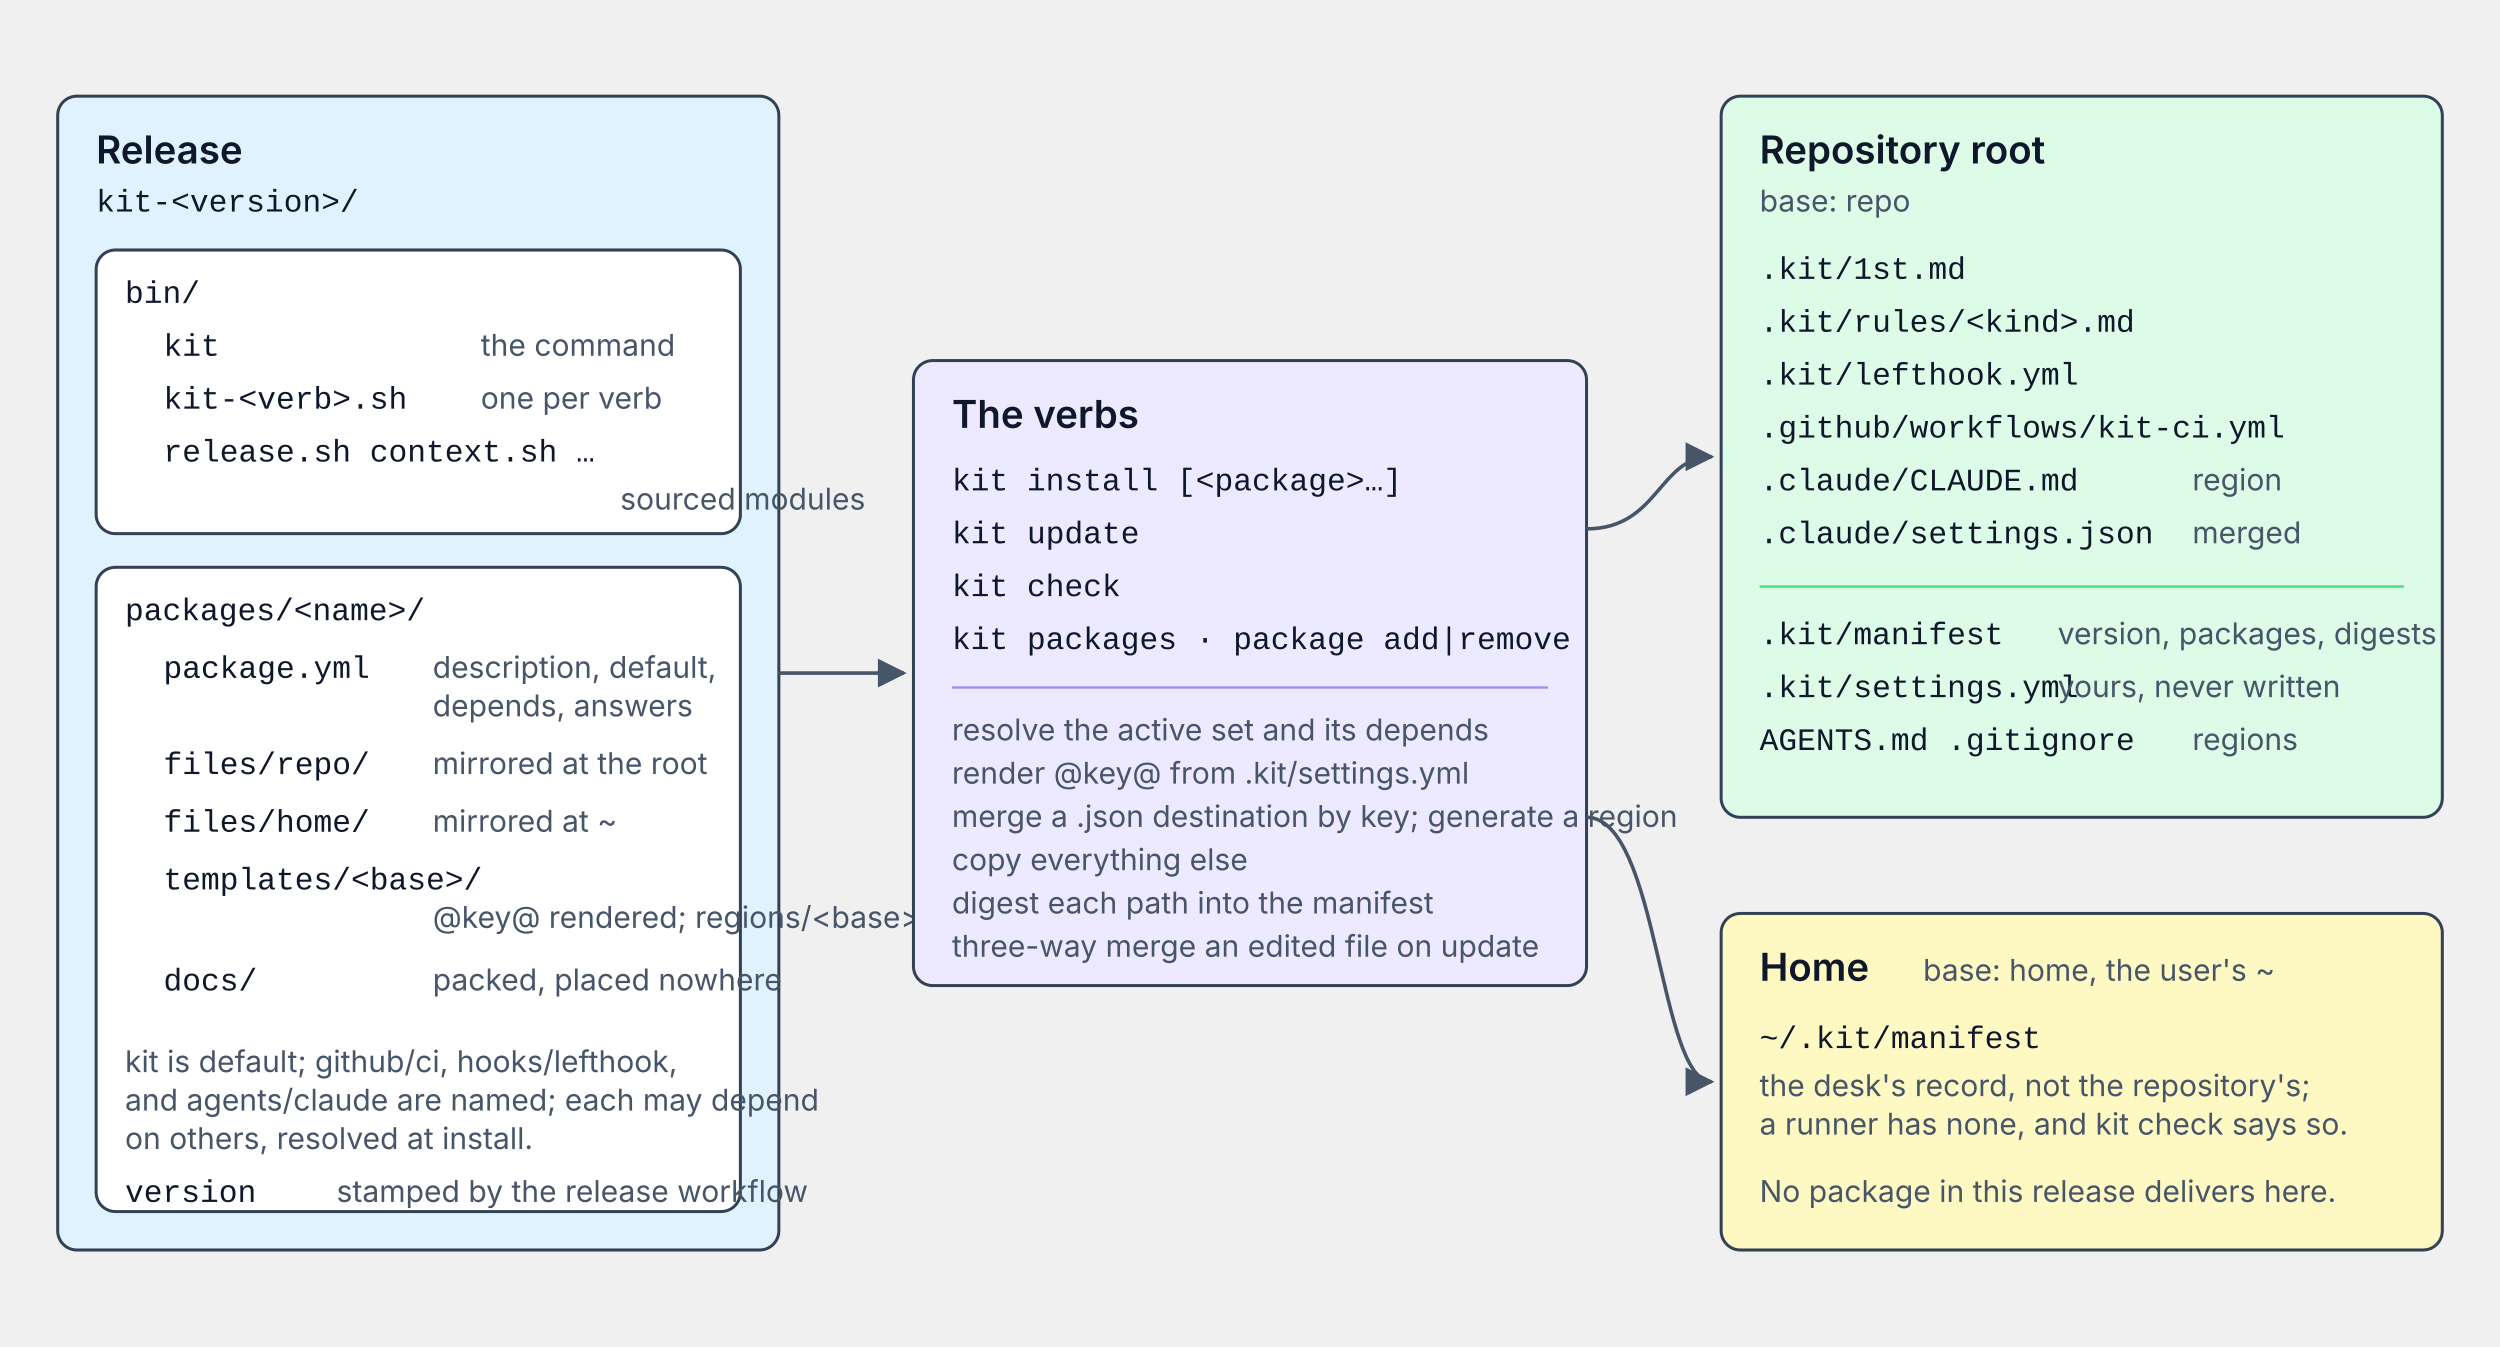
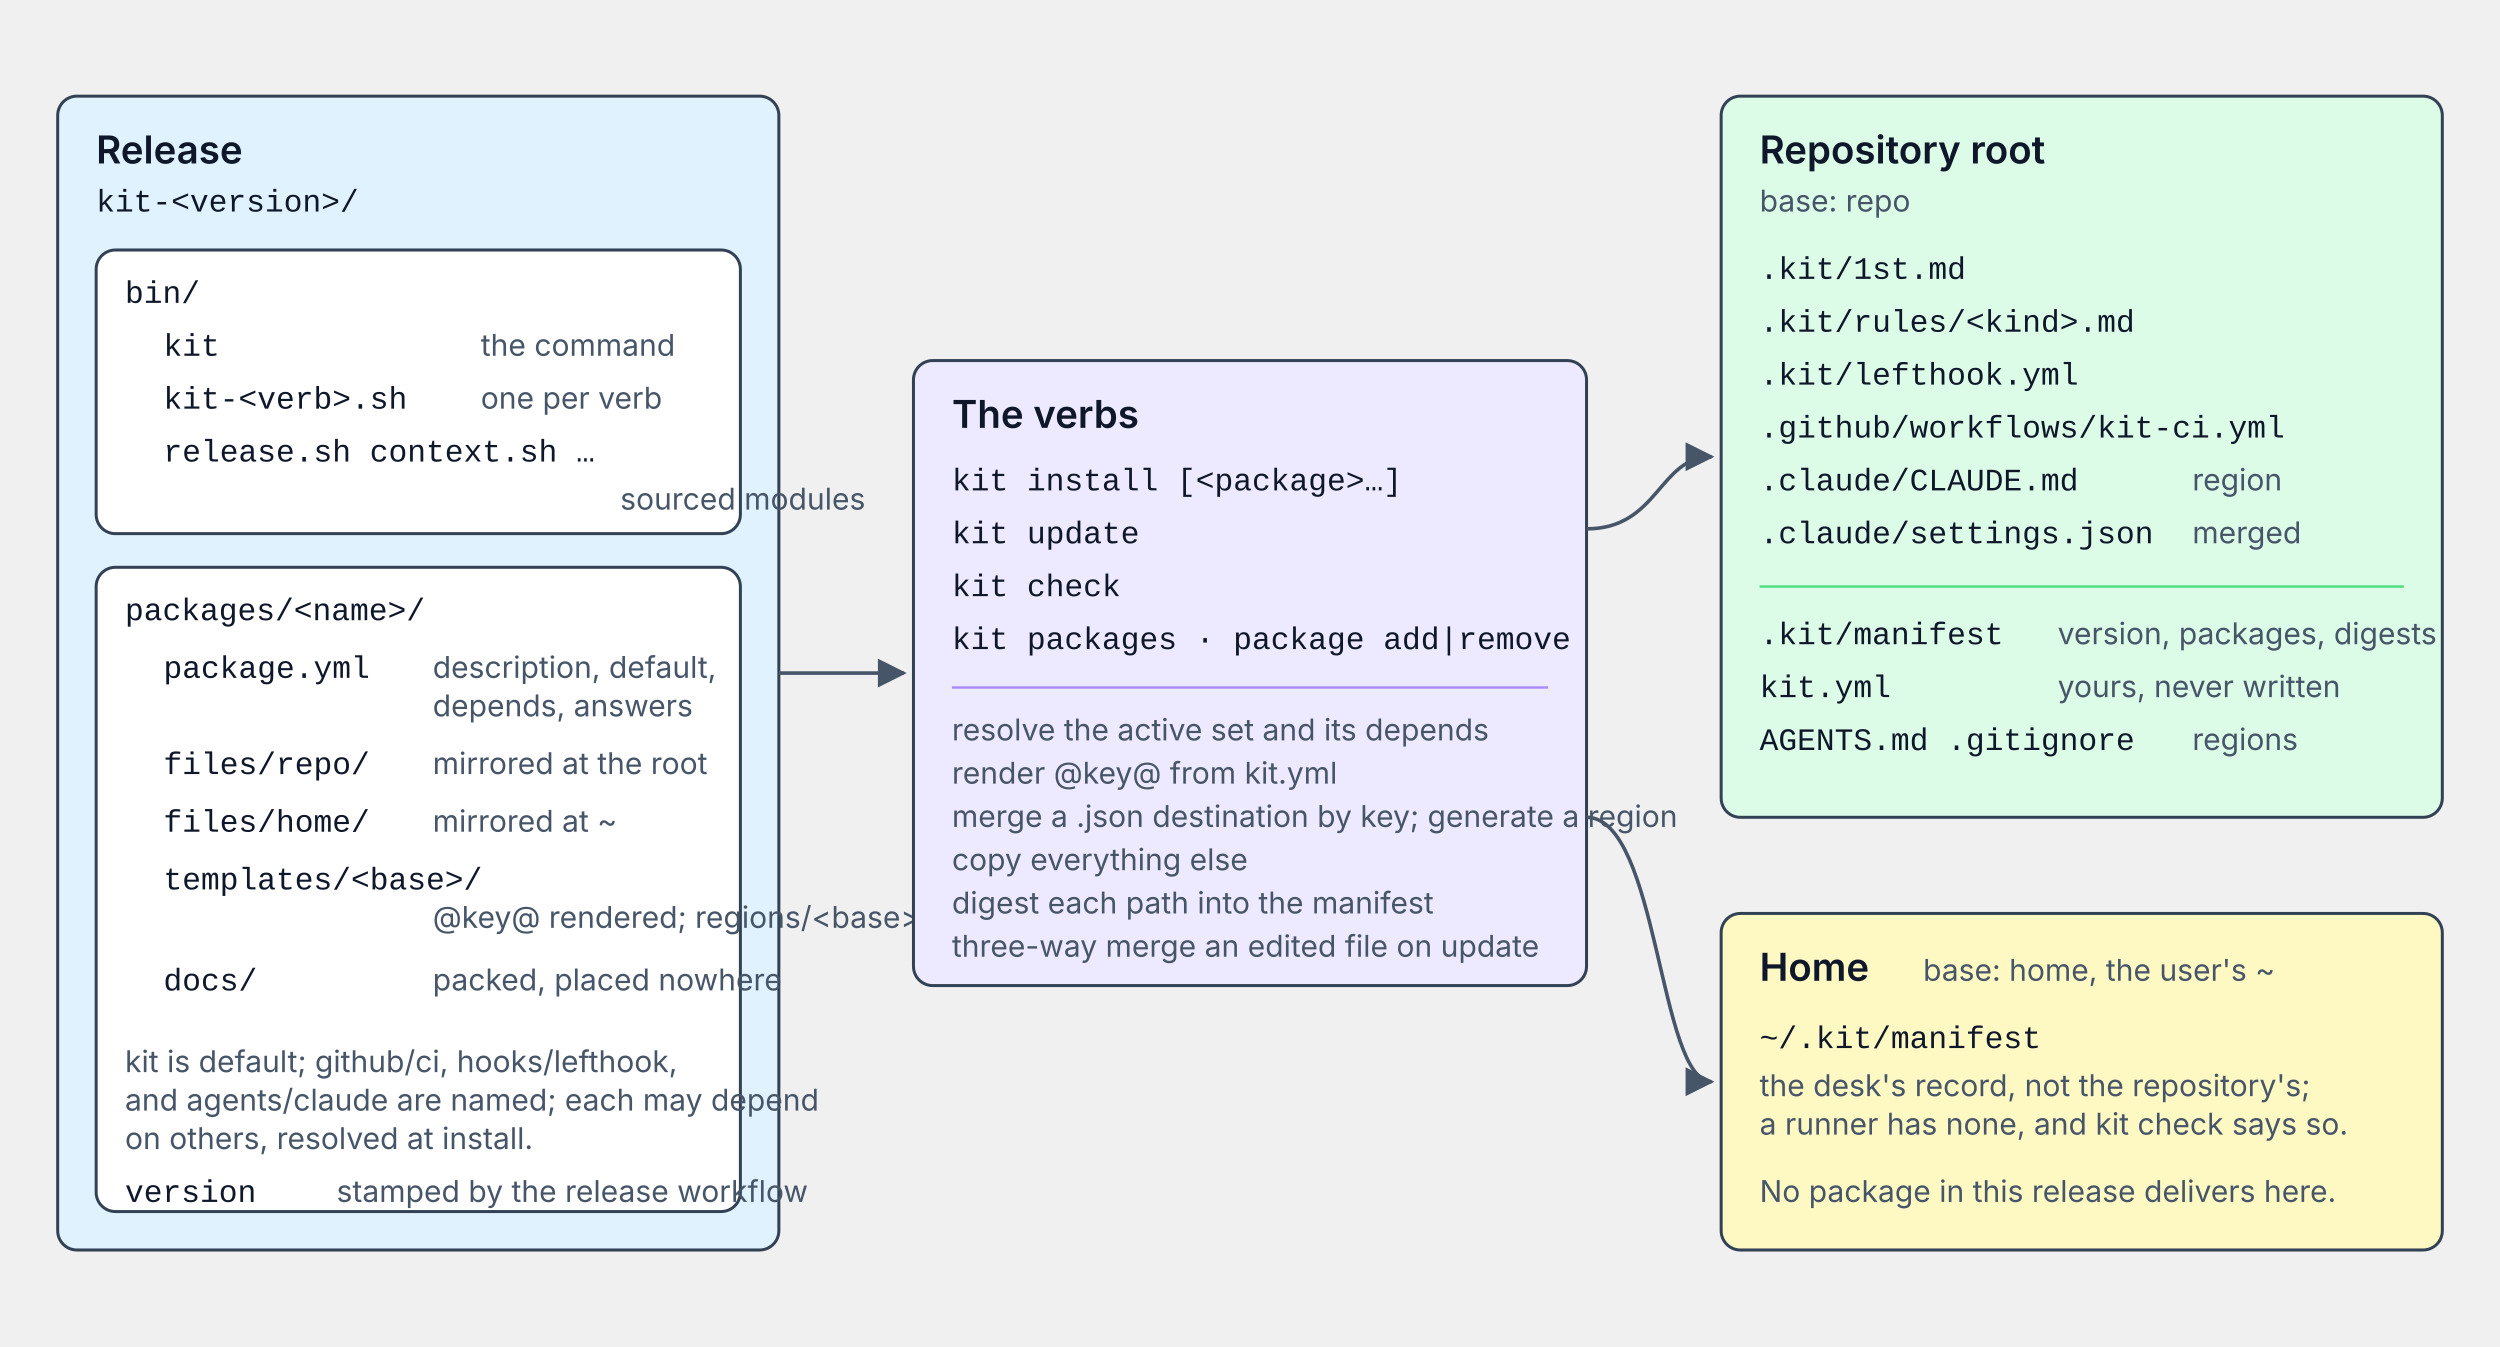
<svg xmlns="http://www.w3.org/2000/svg" viewBox="0 0 1040 560" width="1040" height="560" role="img" aria-labelledby="title desc">
  <defs>
    <marker id="arrow" viewBox="0 0 10 10" refX="9" refY="5" markerWidth="8" markerHeight="8" orient="auto-start-reverse">
      <path d="M 0 0 L 10 5 L 0 10 z" fill="#475569" />
    </marker>
    <style>
      text { font-family: Inter, -apple-system, "Segoe UI", Helvetica, Arial, sans-serif; font-size: 14px; fill: #0f172a; }
      .h { font-size: 16px; font-weight: 600; }
      .m { font-family: "SF Mono", Menlo, Consolas, "Liberation Mono", monospace; font-size: 13px; }
      .d { fill: #475569; font-size: 12.5px; }
      .box { stroke: #334155; stroke-width: 1.25; rx: 8; }
      .edge { stroke: #475569; stroke-width: 1.5; fill: none; marker-end: url(#arrow); }
    </style>
  </defs>
  <rect class="box" x="24" y="40" width="300" height="480" fill="#e0f2fe" />
  <text class="h" x="40" y="68">Release</text>
  <text class="m" x="40" y="88">kit-&lt;version&gt;/</text>
  <rect class="box" x="40" y="104" width="268" height="118" fill="#ffffff" />
  <text class="m" x="52" y="126">bin/</text>
  <text class="m" x="68" y="148">kit</text>
  <text class="d" x="200" y="148">the command</text>
  <text class="m" x="68" y="170">kit-&lt;verb&gt;.sh</text>
  <text class="d" x="200" y="170">one per verb</text>
  <text class="m" x="68" y="192">release.sh context.sh …</text>
  <text class="d" x="258" y="212">sourced modules</text>
  <rect class="box" x="40" y="236" width="268" height="268" fill="#ffffff" />
  <text class="m" x="52" y="258">packages/&lt;name&gt;/</text>
  <text class="m" x="68" y="282">package.yml</text>
  <text class="d" x="180" y="282">description, default,</text>
  <text class="d" x="180" y="298">depends, answers</text>
  <text class="m" x="68" y="322">files/repo/</text>
  <text class="d" x="180" y="322">mirrored at the root</text>
  <text class="m" x="68" y="346">files/home/</text>
  <text class="d" x="180" y="346">mirrored at ~</text>
  <text class="m" x="68" y="370">templates/&lt;base&gt;/</text>
  <text class="d" x="180" y="386">@key@ rendered; regions/&lt;base&gt;/</text>
  <text class="m" x="68" y="412">docs/</text>
  <text class="d" x="180" y="412">packed, placed nowhere</text>
  <text class="d" x="52" y="446">kit is default; github/ci, hooks/lefthook,</text>
  <text class="d" x="52" y="462">and agents/claude are named; each may depend</text>
  <text class="d" x="52" y="478">on others, resolved at install.</text>
  <text class="m" x="52" y="500">version</text>
  <text class="d" x="140" y="500">stamped by the release workflow</text>
  <rect class="box" x="380" y="150" width="280" height="260" fill="#ede9fe" />
  <text class="h" x="396" y="178">The verbs</text>
  <text class="m" x="396" y="204">kit install [&lt;package&gt;…]</text>
  <text class="m" x="396" y="226">kit update</text>
  <text class="m" x="396" y="248">kit check</text>
  <text class="m" x="396" y="270">kit packages · package add|remove</text>
  <line x1="396" y1="286" x2="644" y2="286" stroke="#a78bfa" stroke-width="1" />
  <text class="d" x="396" y="308">resolve the active set and its depends</text>
-   <text class="d" x="396" y="326">render @key@ from .kit/settings.yml</text>
+   <text class="d" x="396" y="326">render @key@ from kit.yml</text>
  <text class="d" x="396" y="344">merge a .json destination by key; generate a region</text>
  <text class="d" x="396" y="362">copy everything else</text>
  <text class="d" x="396" y="380">digest each path into the manifest</text>
  <text class="d" x="396" y="398">three-way merge an edited file on update</text>
  <rect class="box" x="716" y="40" width="300" height="300" fill="#dcfce7" />
  <text class="h" x="732" y="68">Repository root</text>
  <text class="d" x="732" y="88">base: repo</text>
  <text class="m" x="732" y="116">.kit/1st.md</text>
  <text class="m" x="732" y="138">.kit/rules/&lt;kind&gt;.md</text>
  <text class="m" x="732" y="160">.kit/lefthook.yml</text>
  <text class="m" x="732" y="182">.github/workflows/kit-ci.yml</text>
  <text class="m" x="732" y="204">.claude/CLAUDE.md</text>
  <text class="d" x="912" y="204">region</text>
  <text class="m" x="732" y="226">.claude/settings.json</text>
  <text class="d" x="912" y="226">merged</text>
  <line x1="732" y1="244" x2="1000" y2="244" stroke="#4ade80" stroke-width="1" />
  <text class="m" x="732" y="268">.kit/manifest</text>
  <text class="d" x="856" y="268">version, packages, digests</text>
-   <text class="m" x="732" y="290">.kit/settings.yml</text>
+   <text class="m" x="732" y="290">kit.yml</text>
  <text class="d" x="856" y="290">yours, never written</text>
  <text class="m" x="732" y="312">AGENTS.md .gitignore</text>
  <text class="d" x="912" y="312">regions</text>
  <rect class="box" x="716" y="380" width="300" height="140" fill="#fef9c3" />
  <text class="h" x="732" y="408">Home</text>
  <text class="d" x="800" y="408">base: home, the user's ~</text>
  <text class="m" x="732" y="436">~/.kit/manifest</text>
  <text class="d" x="732" y="456">the desk's record, not the repository's;</text>
  <text class="d" x="732" y="472">a runner has none, and kit check says so.</text>
  <text class="d" x="732" y="500">No package in this release delivers here.</text>
  <path class="edge" d="M 324 280 L 376 280" />
  <path class="edge" d="M 660 220 C 690 220, 690 190, 712 190" />
  <path class="edge" d="M 660 340 C 690 340, 690 450, 712 450" />
</svg>
